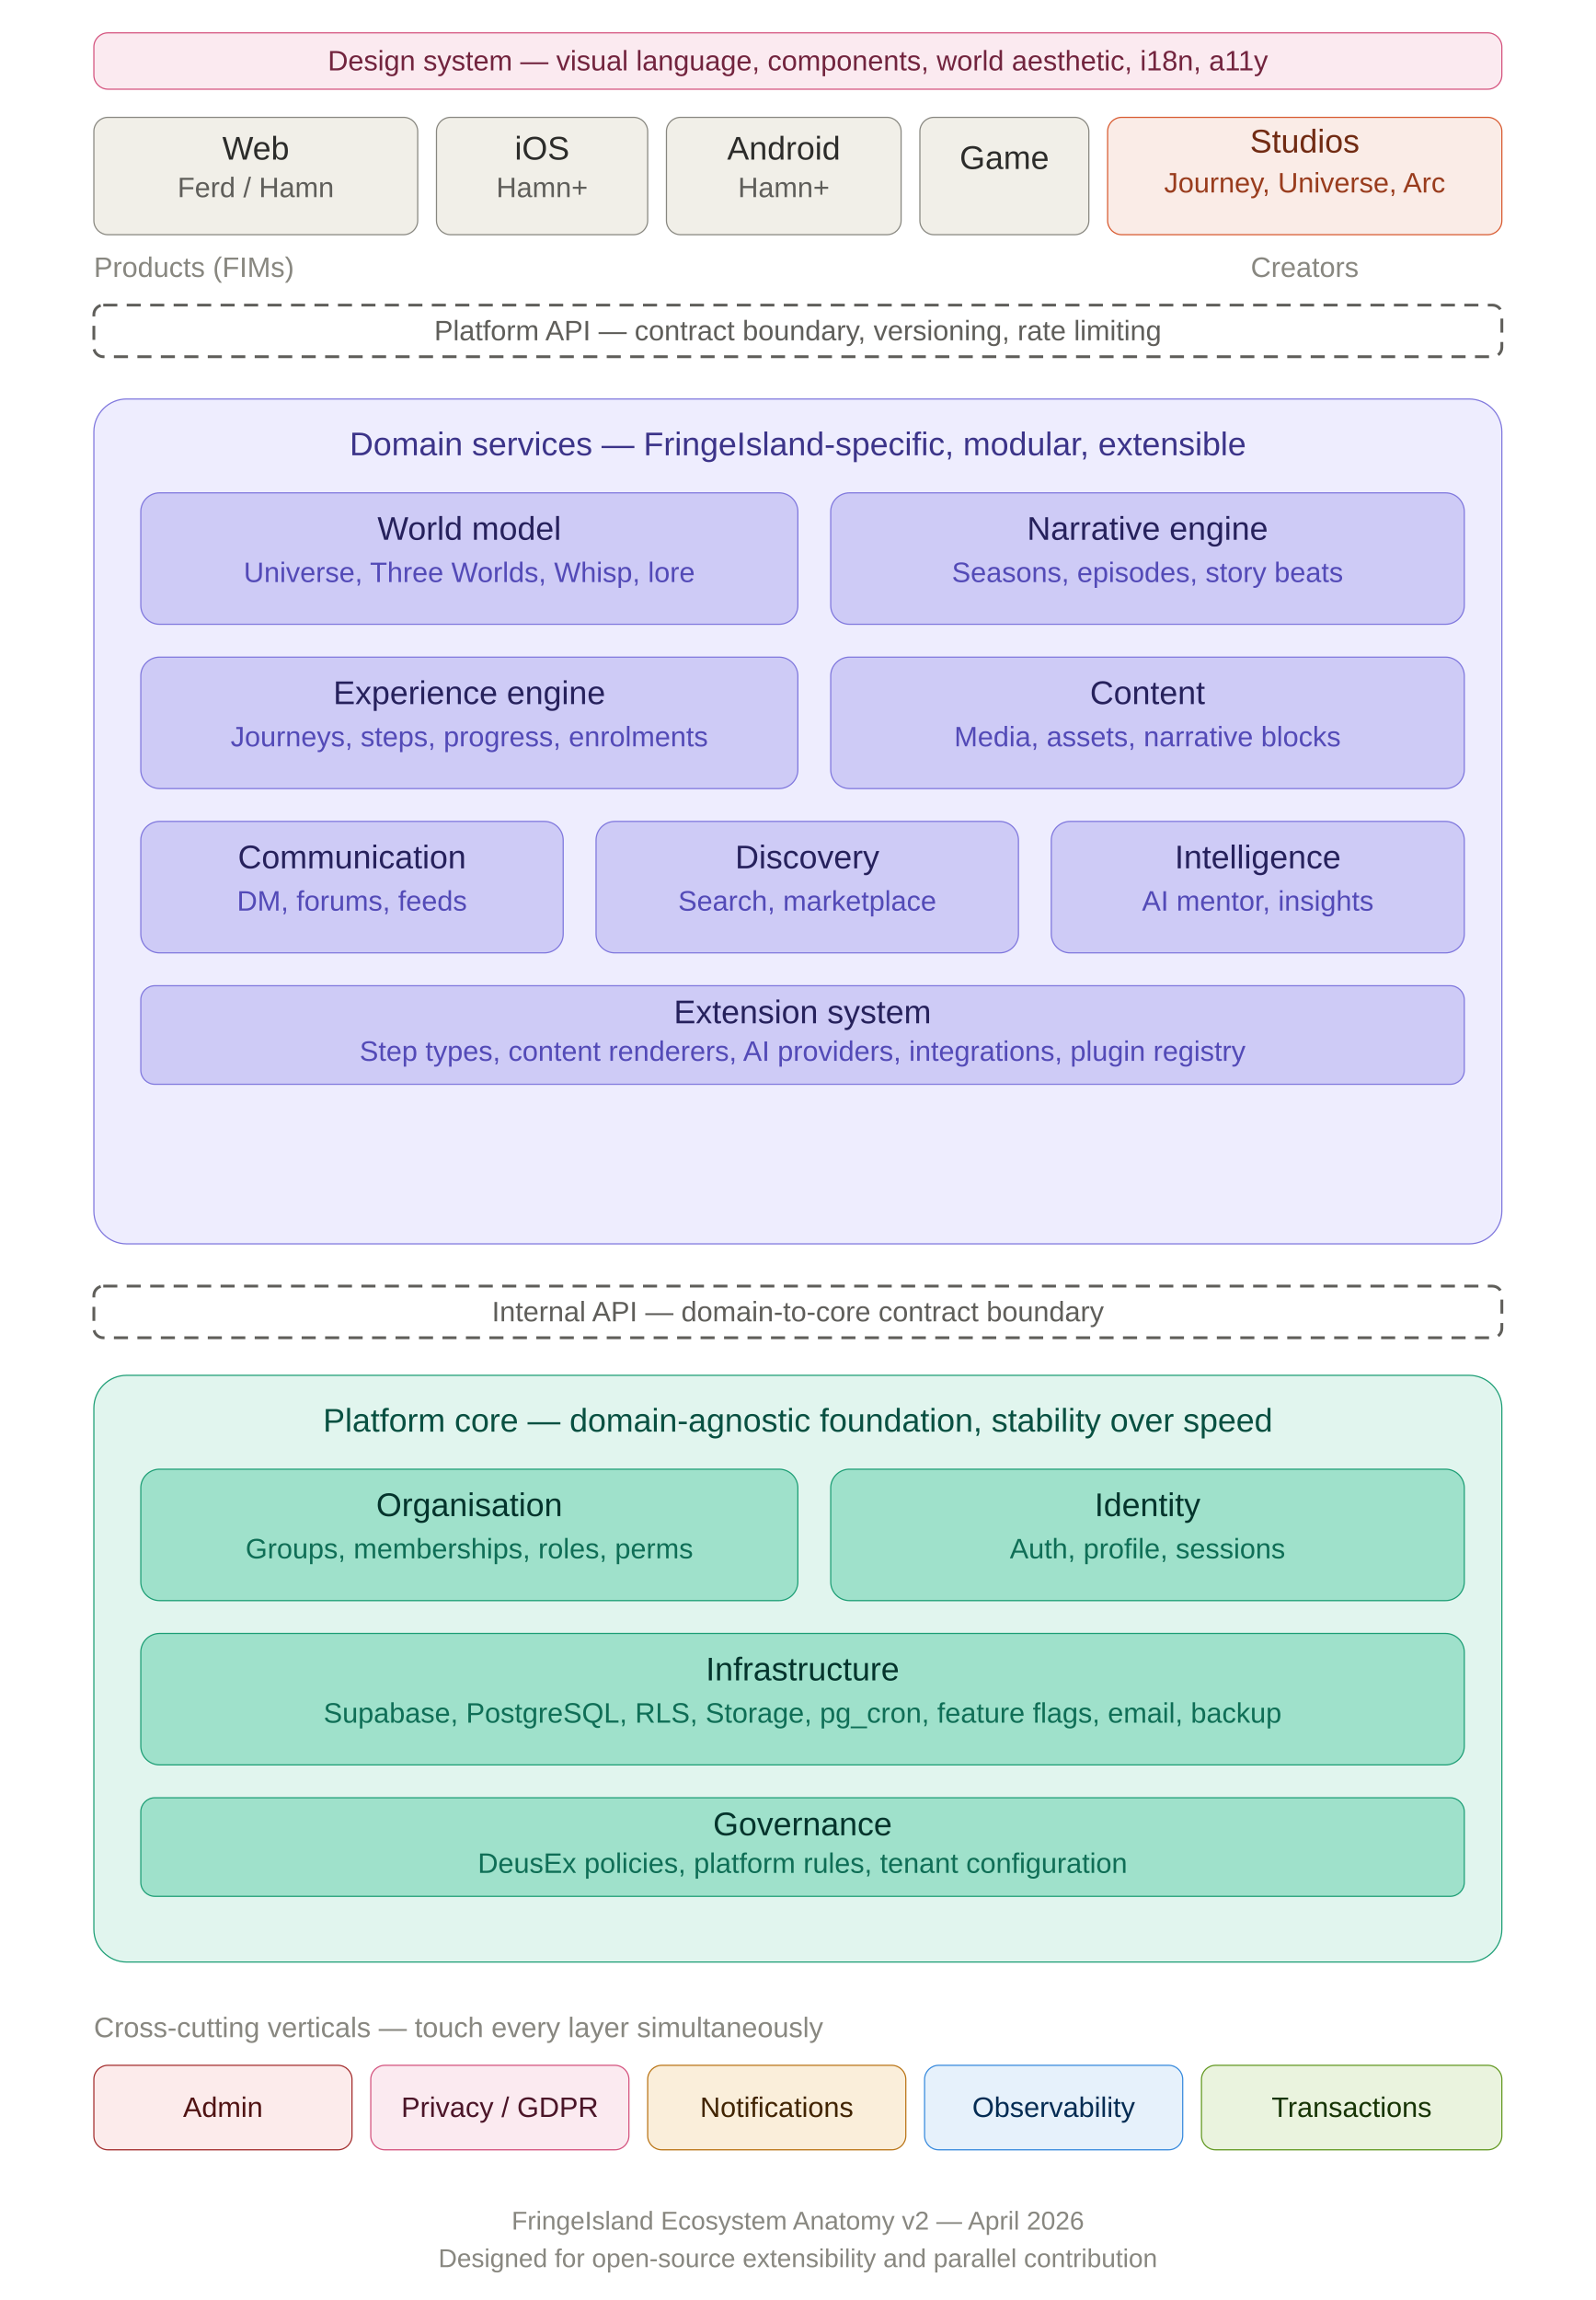
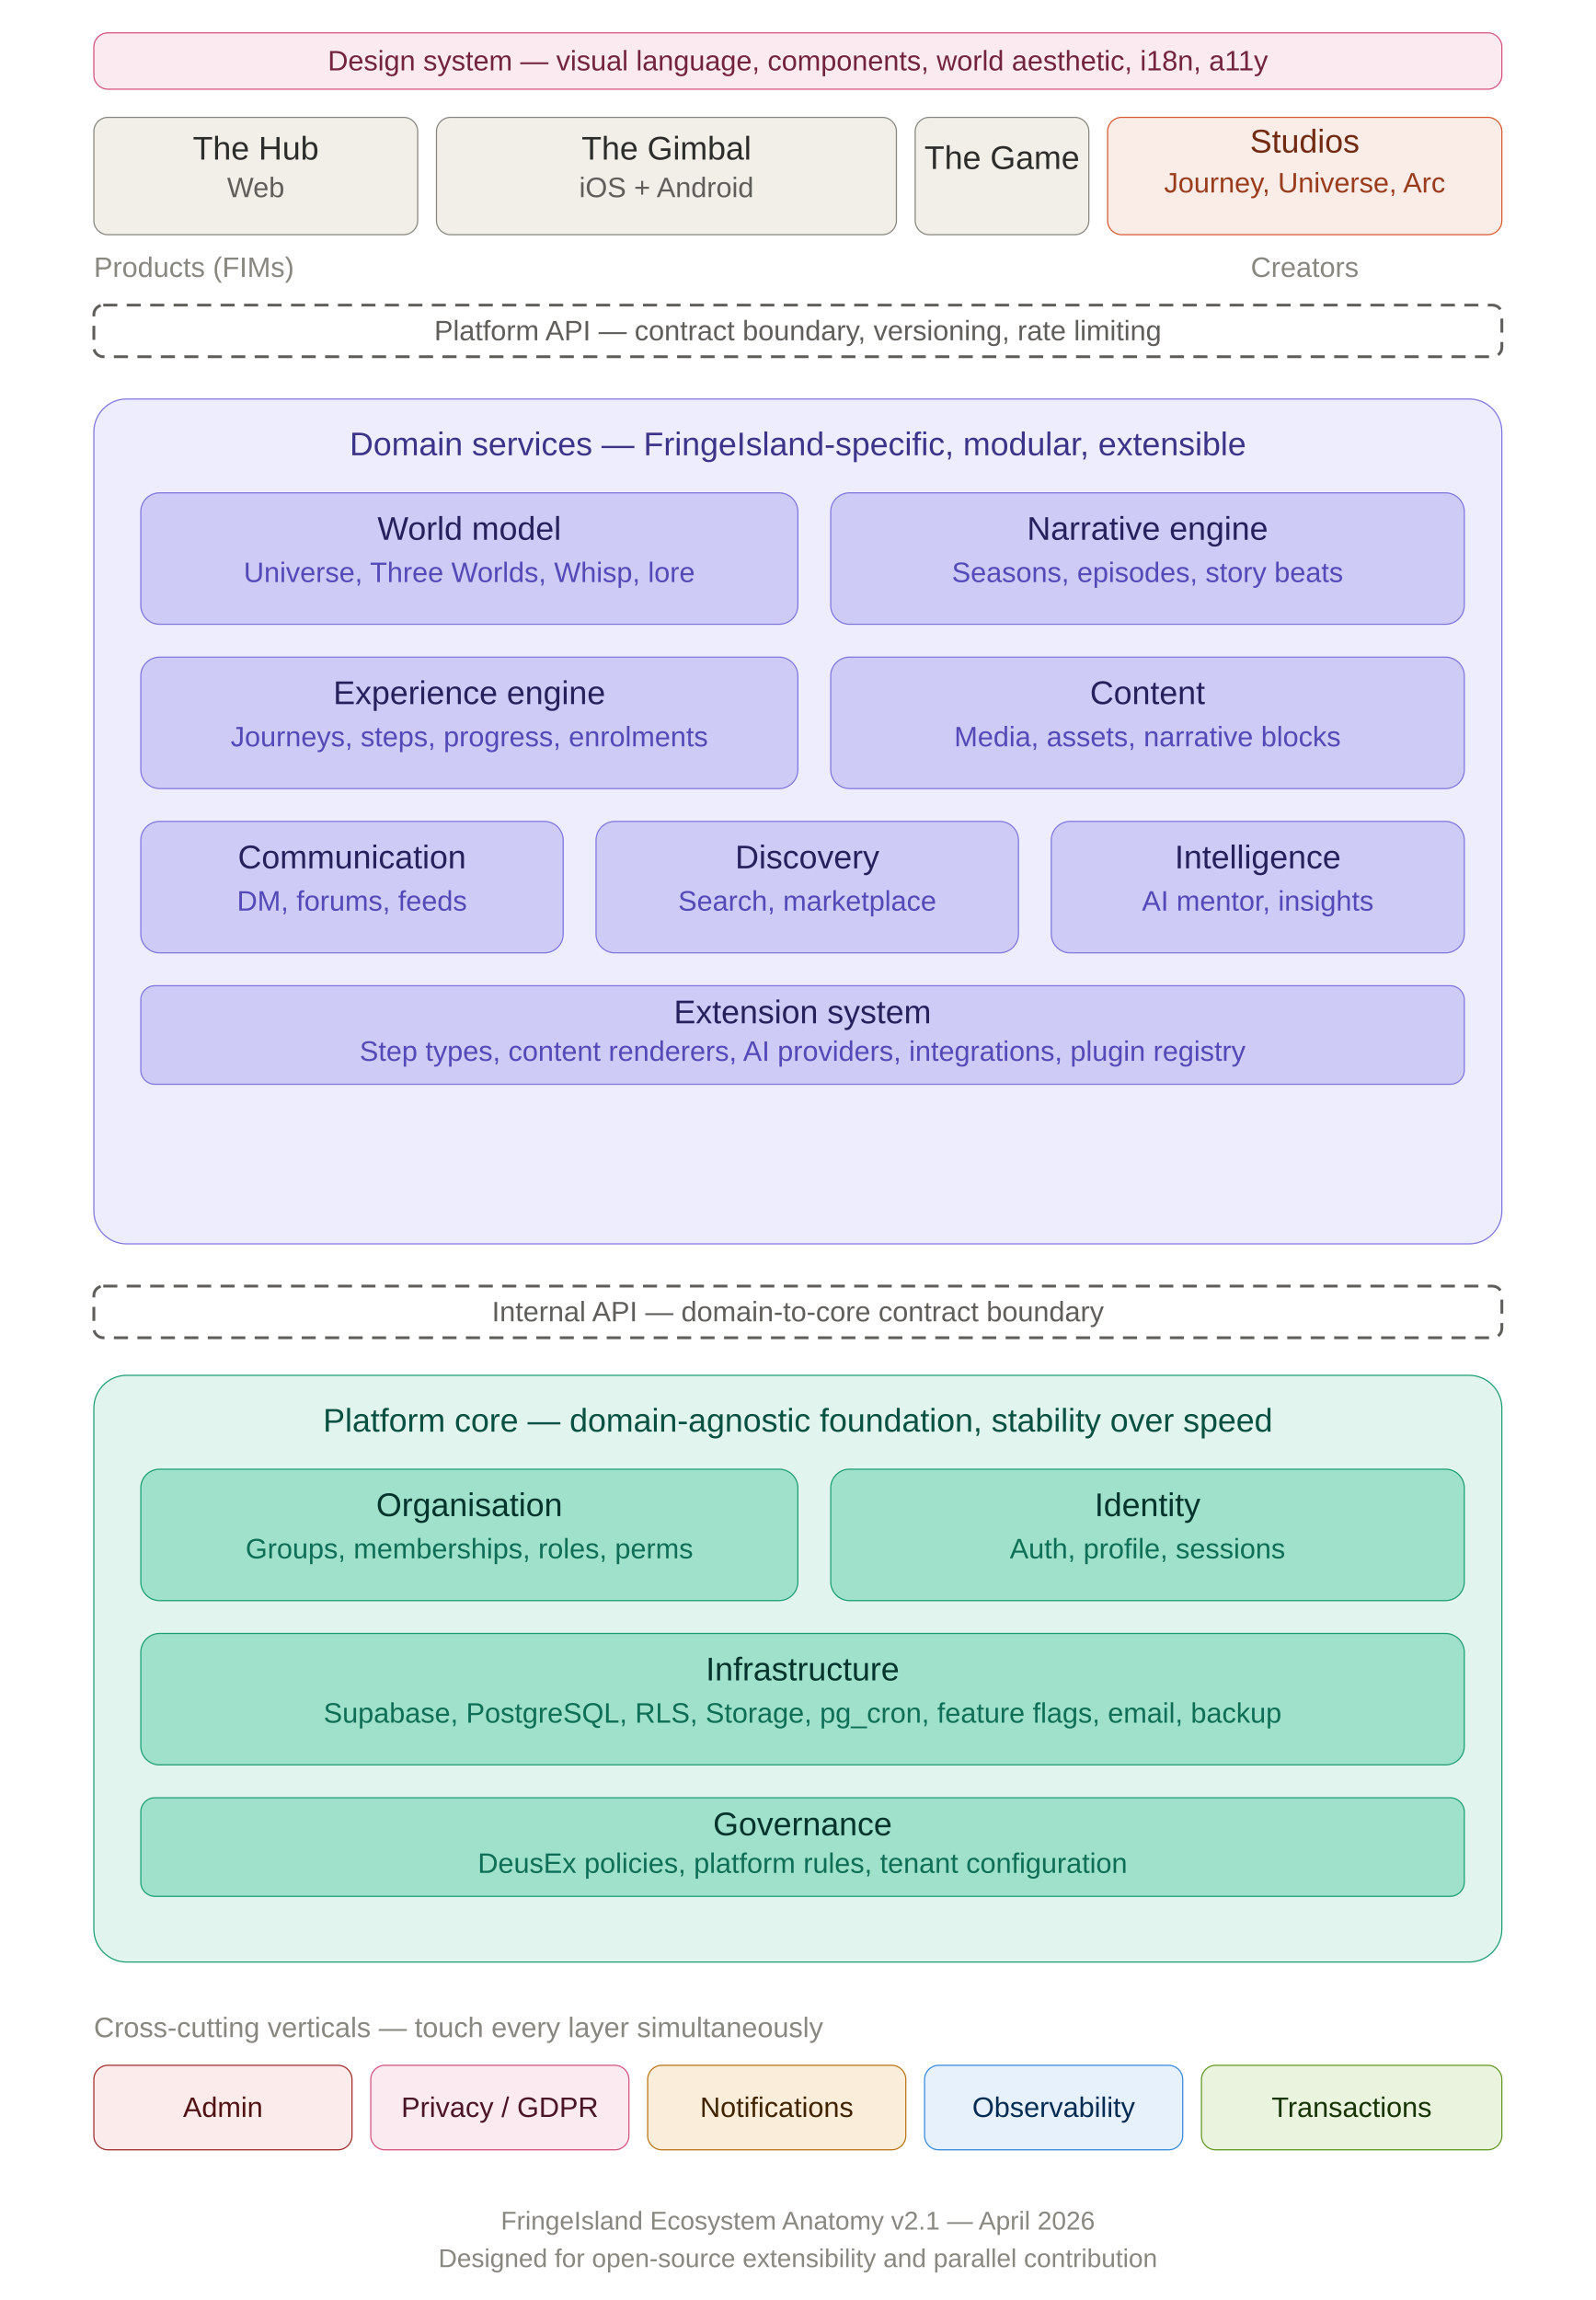
<svg xmlns="http://www.w3.org/2000/svg" width="680" height="980" viewBox="0 0 680 980">
  <defs>
    <style>
      text { font-family: Arial, sans-serif; }
      .th { font-size: 14px; font-weight: 500; }
      .ts { font-size: 12px; }
      .label-sm { font-size: 11px; }
    </style>
    <marker id="arrow" viewBox="0 0 10 10" refX="8" refY="5" markerWidth="6" markerHeight="6" orient="auto-start-reverse">
      <path d="M2 1L8 5L2 9" fill="none" stroke="#888" stroke-width="1.5" stroke-linecap="round" stroke-linejoin="round" />
    </marker>
  </defs>
  <rect x="40" y="14" width="600" height="24" rx="6" fill="#FBEAF0" stroke="#D4537E" stroke-width="0.5" />
  <text x="340" y="30" text-anchor="middle" class="ts" fill="#72243E">Design system — visual language, components, world aesthetic, i18n, a11y</text>
  <rect x="40" y="50" width="138" height="50" rx="6" fill="#F1EFE8" stroke="#888780" stroke-width="0.5" />
-   <text x="109" y="68" text-anchor="middle" class="th" fill="#2C2C2A">Web</text>
-   <text x="109" y="84" text-anchor="middle" class="ts" fill="#5F5E5A">Ferd / Hamn</text>
-   <rect x="186" y="50" width="90" height="50" rx="6" fill="#F1EFE8" stroke="#888780" stroke-width="0.5" />
-   <text x="231" y="68" text-anchor="middle" class="th" fill="#2C2C2A">iOS</text>
-   <text x="231" y="84" text-anchor="middle" class="ts" fill="#5F5E5A">Hamn+</text>
-   <rect x="284" y="50" width="100" height="50" rx="6" fill="#F1EFE8" stroke="#888780" stroke-width="0.5" />
-   <text x="334" y="68" text-anchor="middle" class="th" fill="#2C2C2A">Android</text>
-   <text x="334" y="84" text-anchor="middle" class="ts" fill="#5F5E5A">Hamn+</text>
-   <rect x="392" y="50" width="72" height="50" rx="6" fill="#F1EFE8" stroke="#888780" stroke-width="0.5" />
-   <text x="428" y="72" text-anchor="middle" class="th" fill="#2C2C2A">Game</text>
+   <text x="109" y="68" text-anchor="middle" class="th" fill="#2C2C2A">The Hub</text>
+   <text x="109" y="84" text-anchor="middle" class="ts" fill="#5F5E5A">Web</text>
+   <rect x="186" y="50" width="196" height="50" rx="6" fill="#F1EFE8" stroke="#888780" stroke-width="0.5" />
+   <text x="284" y="68" text-anchor="middle" class="th" fill="#2C2C2A">The Gimbal</text>
+   <text x="284" y="84" text-anchor="middle" class="ts" fill="#5F5E5A">iOS + Android</text>
+   <rect x="390" y="50" width="74" height="50" rx="6" fill="#F1EFE8" stroke="#888780" stroke-width="0.5" />
+   <text x="427" y="72" text-anchor="middle" class="th" fill="#2C2C2A">The Game</text>
  <rect x="472" y="50" width="168" height="50" rx="6" fill="#FAECE7" stroke="#D85A30" stroke-width="0.5" />
  <text x="556" y="65" text-anchor="middle" class="th" fill="#712B13">Studios</text>
  <text x="556" y="82" text-anchor="middle" class="ts" fill="#993C1D">Journey, Universe, Arc</text>
  <text x="40" y="118" class="ts" fill="#888780">Products (FIMs)</text>
  <text x="556" y="118" text-anchor="middle" class="ts" fill="#888780">Creators</text>
  <rect x="40" y="130" width="600" height="22" rx="4" fill="none" stroke="#5F5E5A" stroke-width="1.2" stroke-dasharray="6 4" />
  <text x="340" y="145" text-anchor="middle" class="ts" fill="#5F5E5A">Platform API — contract boundary, versioning, rate limiting</text>
  <rect x="40" y="170" width="600" height="360" rx="14" fill="#EEEDFE" stroke="#7F77DD" stroke-width="0.5" />
  <text x="340" y="194" text-anchor="middle" class="th" fill="#3C3489">Domain services — FringeIsland-specific, modular, extensible</text>
  <rect x="60" y="210" width="280" height="56" rx="8" fill="#CECBF6" stroke="#7F77DD" stroke-width="0.5" />
  <text x="200" y="230" text-anchor="middle" class="th" fill="#26215C">World model</text>
  <text x="200" y="248" text-anchor="middle" class="ts" fill="#534AB7">Universe, Three Worlds, Whisp, lore</text>
  <rect x="354" y="210" width="270" height="56" rx="8" fill="#CECBF6" stroke="#7F77DD" stroke-width="0.5" />
  <text x="489" y="230" text-anchor="middle" class="th" fill="#26215C">Narrative engine</text>
  <text x="489" y="248" text-anchor="middle" class="ts" fill="#534AB7">Seasons, episodes, story beats</text>
  <rect x="60" y="280" width="280" height="56" rx="8" fill="#CECBF6" stroke="#7F77DD" stroke-width="0.5" />
  <text x="200" y="300" text-anchor="middle" class="th" fill="#26215C">Experience engine</text>
  <text x="200" y="318" text-anchor="middle" class="ts" fill="#534AB7">Journeys, steps, progress, enrolments</text>
  <rect x="354" y="280" width="270" height="56" rx="8" fill="#CECBF6" stroke="#7F77DD" stroke-width="0.5" />
  <text x="489" y="300" text-anchor="middle" class="th" fill="#26215C">Content</text>
  <text x="489" y="318" text-anchor="middle" class="ts" fill="#534AB7">Media, assets, narrative blocks</text>
  <rect x="60" y="350" width="180" height="56" rx="8" fill="#CECBF6" stroke="#7F77DD" stroke-width="0.5" />
  <text x="150" y="370" text-anchor="middle" class="th" fill="#26215C">Communication</text>
  <text x="150" y="388" text-anchor="middle" class="ts" fill="#534AB7">DM, forums, feeds</text>
  <rect x="254" y="350" width="180" height="56" rx="8" fill="#CECBF6" stroke="#7F77DD" stroke-width="0.5" />
  <text x="344" y="370" text-anchor="middle" class="th" fill="#26215C">Discovery</text>
  <text x="344" y="388" text-anchor="middle" class="ts" fill="#534AB7">Search, marketplace</text>
  <rect x="448" y="350" width="176" height="56" rx="8" fill="#CECBF6" stroke="#7F77DD" stroke-width="0.5" />
  <text x="536" y="370" text-anchor="middle" class="th" fill="#26215C">Intelligence</text>
  <text x="536" y="388" text-anchor="middle" class="ts" fill="#534AB7">AI mentor, insights</text>
  <rect x="60" y="420" width="564" height="42" rx="6" fill="#CECBF6" stroke="#7F77DD" stroke-width="0.5" />
  <text x="342" y="436" text-anchor="middle" class="th" fill="#26215C">Extension system</text>
  <text x="342" y="452" text-anchor="middle" class="ts" fill="#534AB7">Step types, content renderers, AI providers, integrations, plugin registry</text>
  <rect x="40" y="548" width="600" height="22" rx="4" fill="none" stroke="#5F5E5A" stroke-width="1.2" stroke-dasharray="6 4" />
  <text x="340" y="563" text-anchor="middle" class="ts" fill="#5F5E5A">Internal API — domain-to-core contract boundary</text>
  <rect x="40" y="586" width="600" height="250" rx="14" fill="#E1F5EE" stroke="#1D9E75" stroke-width="0.5" />
  <text x="340" y="610" text-anchor="middle" class="th" fill="#085041">Platform core — domain-agnostic foundation, stability over speed</text>
  <rect x="60" y="626" width="280" height="56" rx="8" fill="#9FE1CB" stroke="#1D9E75" stroke-width="0.5" />
  <text x="200" y="646" text-anchor="middle" class="th" fill="#04342C">Organisation</text>
  <text x="200" y="664" text-anchor="middle" class="ts" fill="#0F6E56">Groups, memberships, roles, perms</text>
  <rect x="354" y="626" width="270" height="56" rx="8" fill="#9FE1CB" stroke="#1D9E75" stroke-width="0.5" />
  <text x="489" y="646" text-anchor="middle" class="th" fill="#04342C">Identity</text>
  <text x="489" y="664" text-anchor="middle" class="ts" fill="#0F6E56">Auth, profile, sessions</text>
  <rect x="60" y="696" width="564" height="56" rx="8" fill="#9FE1CB" stroke="#1D9E75" stroke-width="0.5" />
  <text x="342" y="716" text-anchor="middle" class="th" fill="#04342C">Infrastructure</text>
  <text x="342" y="734" text-anchor="middle" class="ts" fill="#0F6E56">Supabase, PostgreSQL, RLS, Storage, pg_cron, feature flags, email, backup</text>
  <rect x="60" y="766" width="564" height="42" rx="6" fill="#9FE1CB" stroke="#1D9E75" stroke-width="0.5" />
  <text x="342" y="782" text-anchor="middle" class="th" fill="#04342C">Governance</text>
  <text x="342" y="798" text-anchor="middle" class="ts" fill="#0F6E56">DeusEx policies, platform rules, tenant configuration</text>
  <text x="40" y="868" class="ts" fill="#888780">Cross-cutting verticals — touch every layer simultaneously</text>
  <rect x="40" y="880" width="110" height="36" rx="6" fill="#FCEBEB" stroke="#A32D2D" stroke-width="0.5" />
  <text x="95" y="902" text-anchor="middle" class="ts" fill="#501313">Admin</text>
  <rect x="158" y="880" width="110" height="36" rx="6" fill="#FBEAF0" stroke="#D4537E" stroke-width="0.5" />
  <text x="213" y="902" text-anchor="middle" class="ts" fill="#4B1528">Privacy / GDPR</text>
  <rect x="276" y="880" width="110" height="36" rx="6" fill="#FAEEDA" stroke="#BA7517" stroke-width="0.5" />
  <text x="331" y="902" text-anchor="middle" class="ts" fill="#412402">Notifications</text>
  <rect x="394" y="880" width="110" height="36" rx="6" fill="#E6F1FB" stroke="#378ADD" stroke-width="0.5" />
  <text x="449" y="902" text-anchor="middle" class="ts" fill="#042C53">Observability</text>
  <rect x="512" y="880" width="128" height="36" rx="6" fill="#EAF3DE" stroke="#639922" stroke-width="0.5" />
  <text x="576" y="902" text-anchor="middle" class="ts" fill="#173404">Transactions</text>
-   <text x="340" y="950" text-anchor="middle" font-size="11" fill="#888780" font-family="Arial, sans-serif">FringeIsland Ecosystem Anatomy v2 — April 2026</text>
+   <text x="340" y="950" text-anchor="middle" font-size="11" fill="#888780" font-family="Arial, sans-serif">FringeIsland Ecosystem Anatomy v2.1 — April 2026</text>
  <text x="340" y="966" text-anchor="middle" font-size="11" fill="#888780" font-family="Arial, sans-serif">Designed for open-source extensibility and parallel contribution</text>
</svg>
